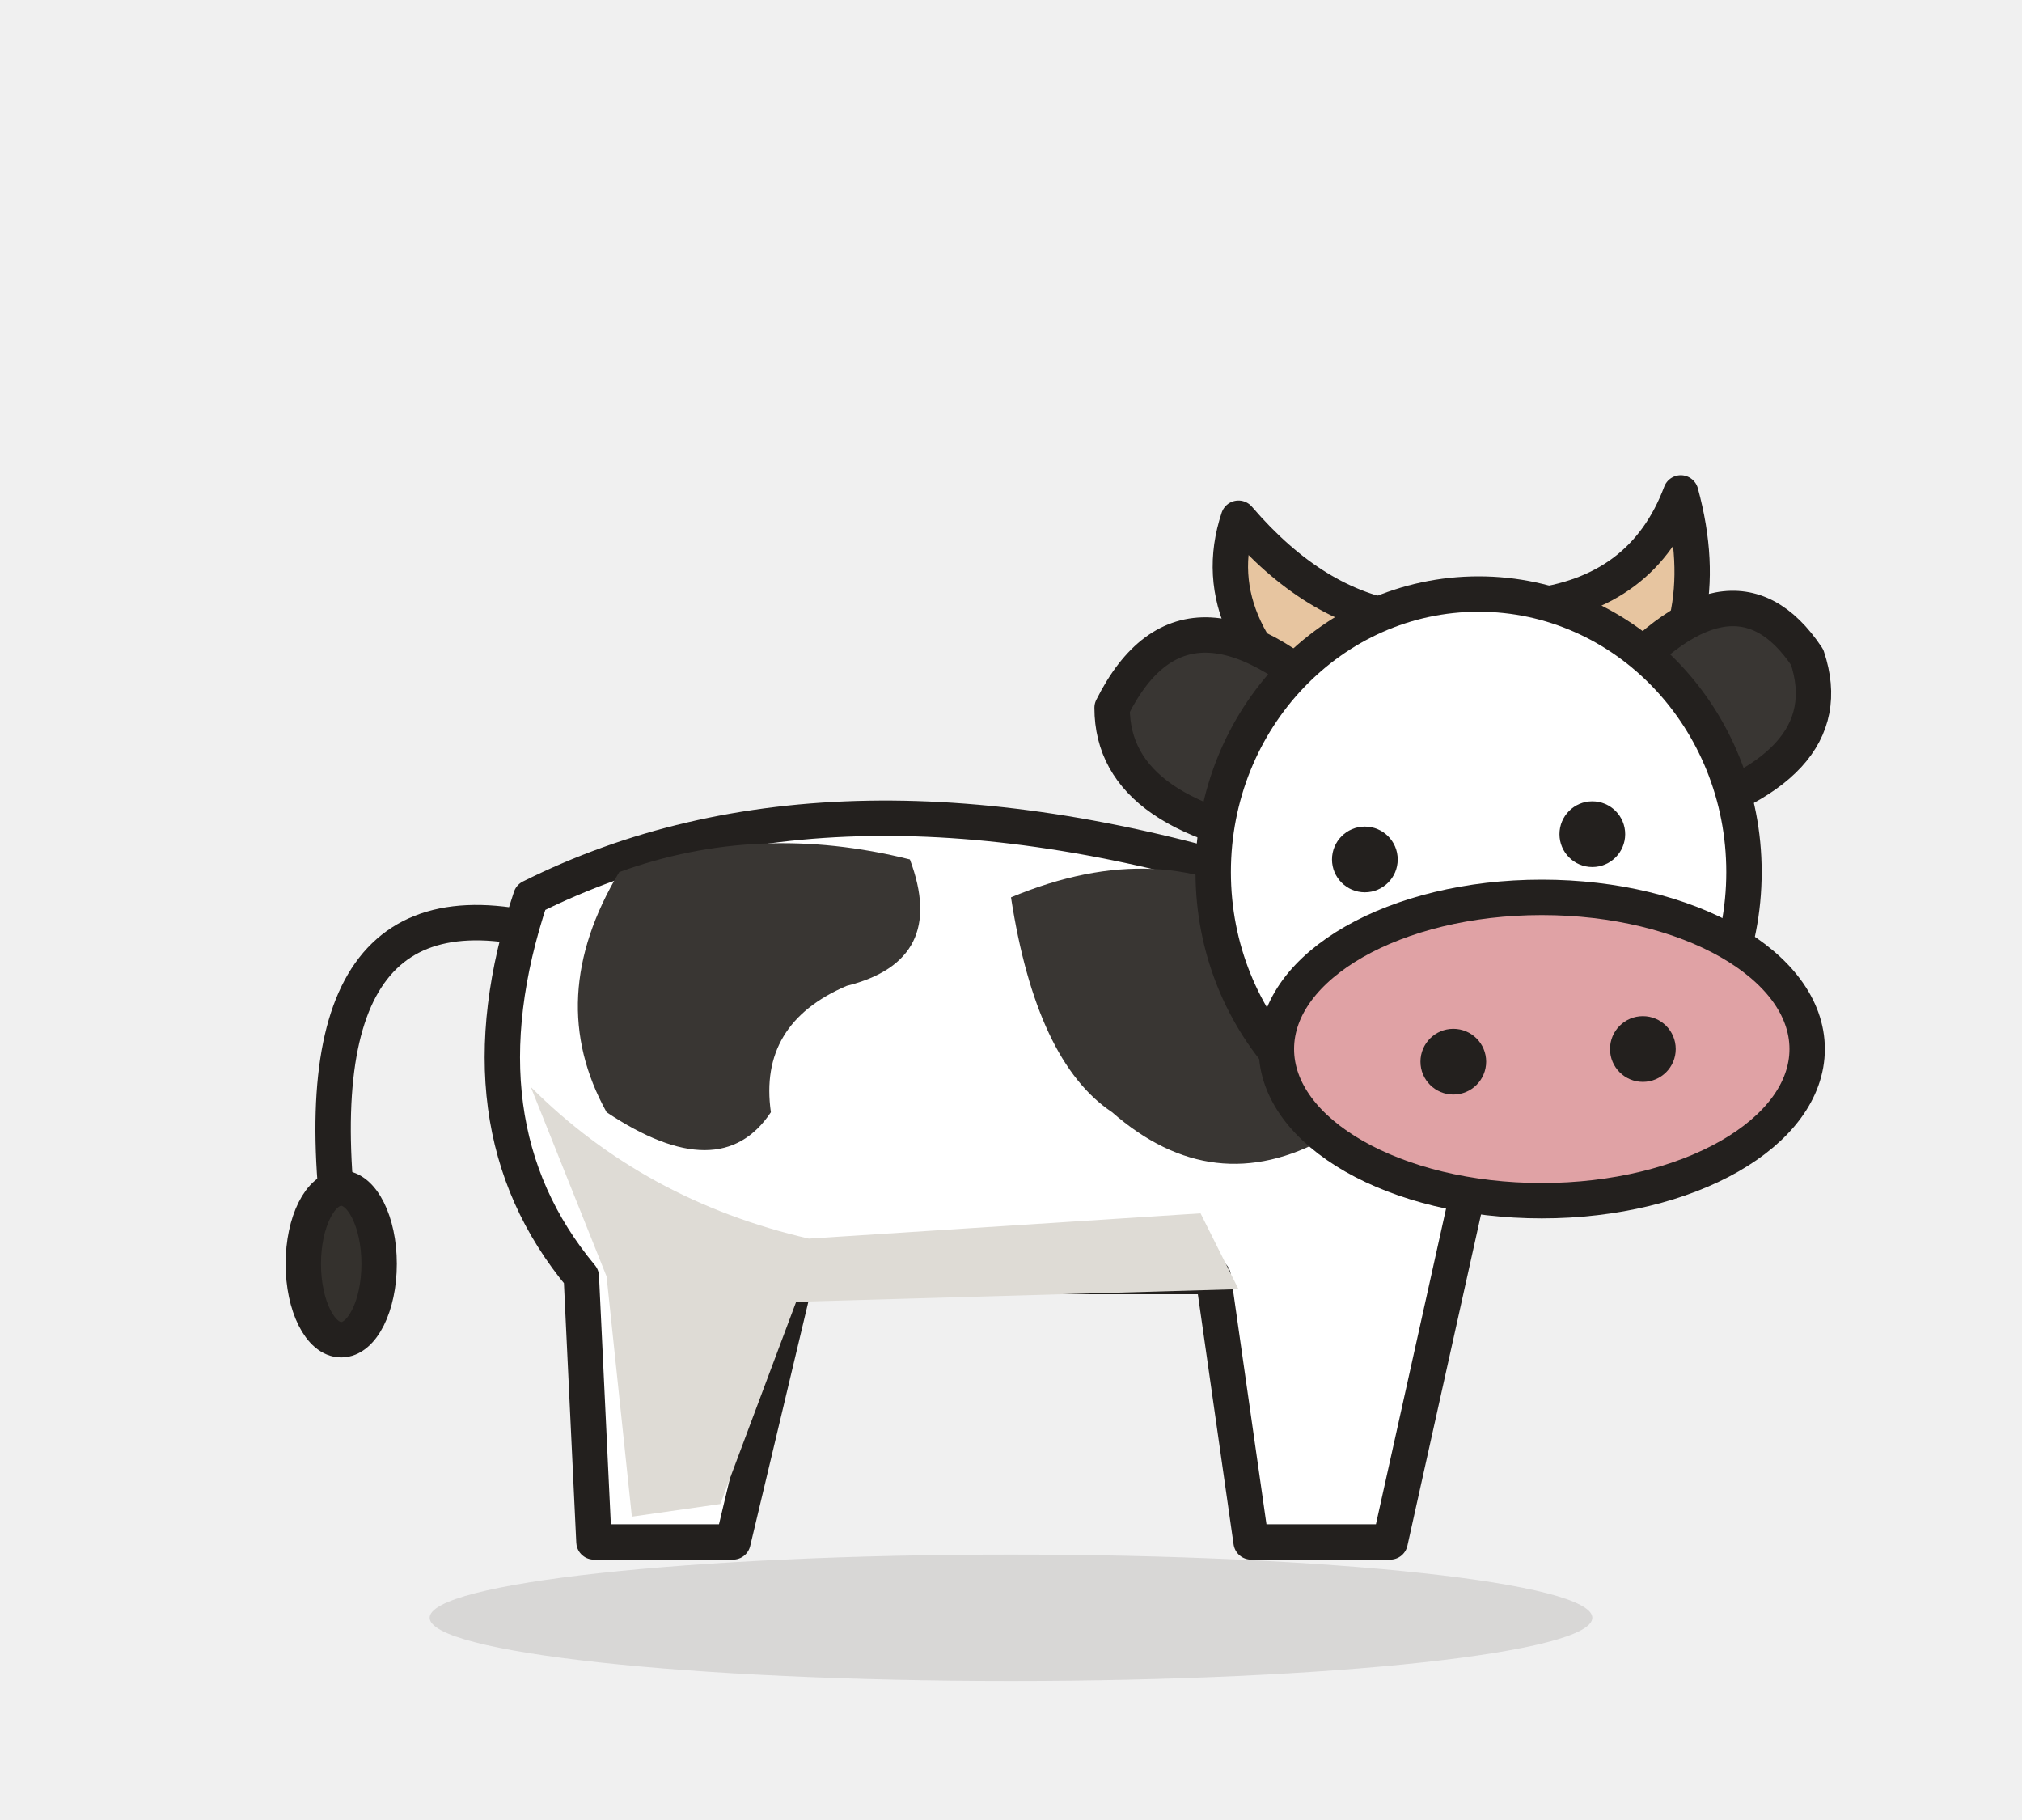
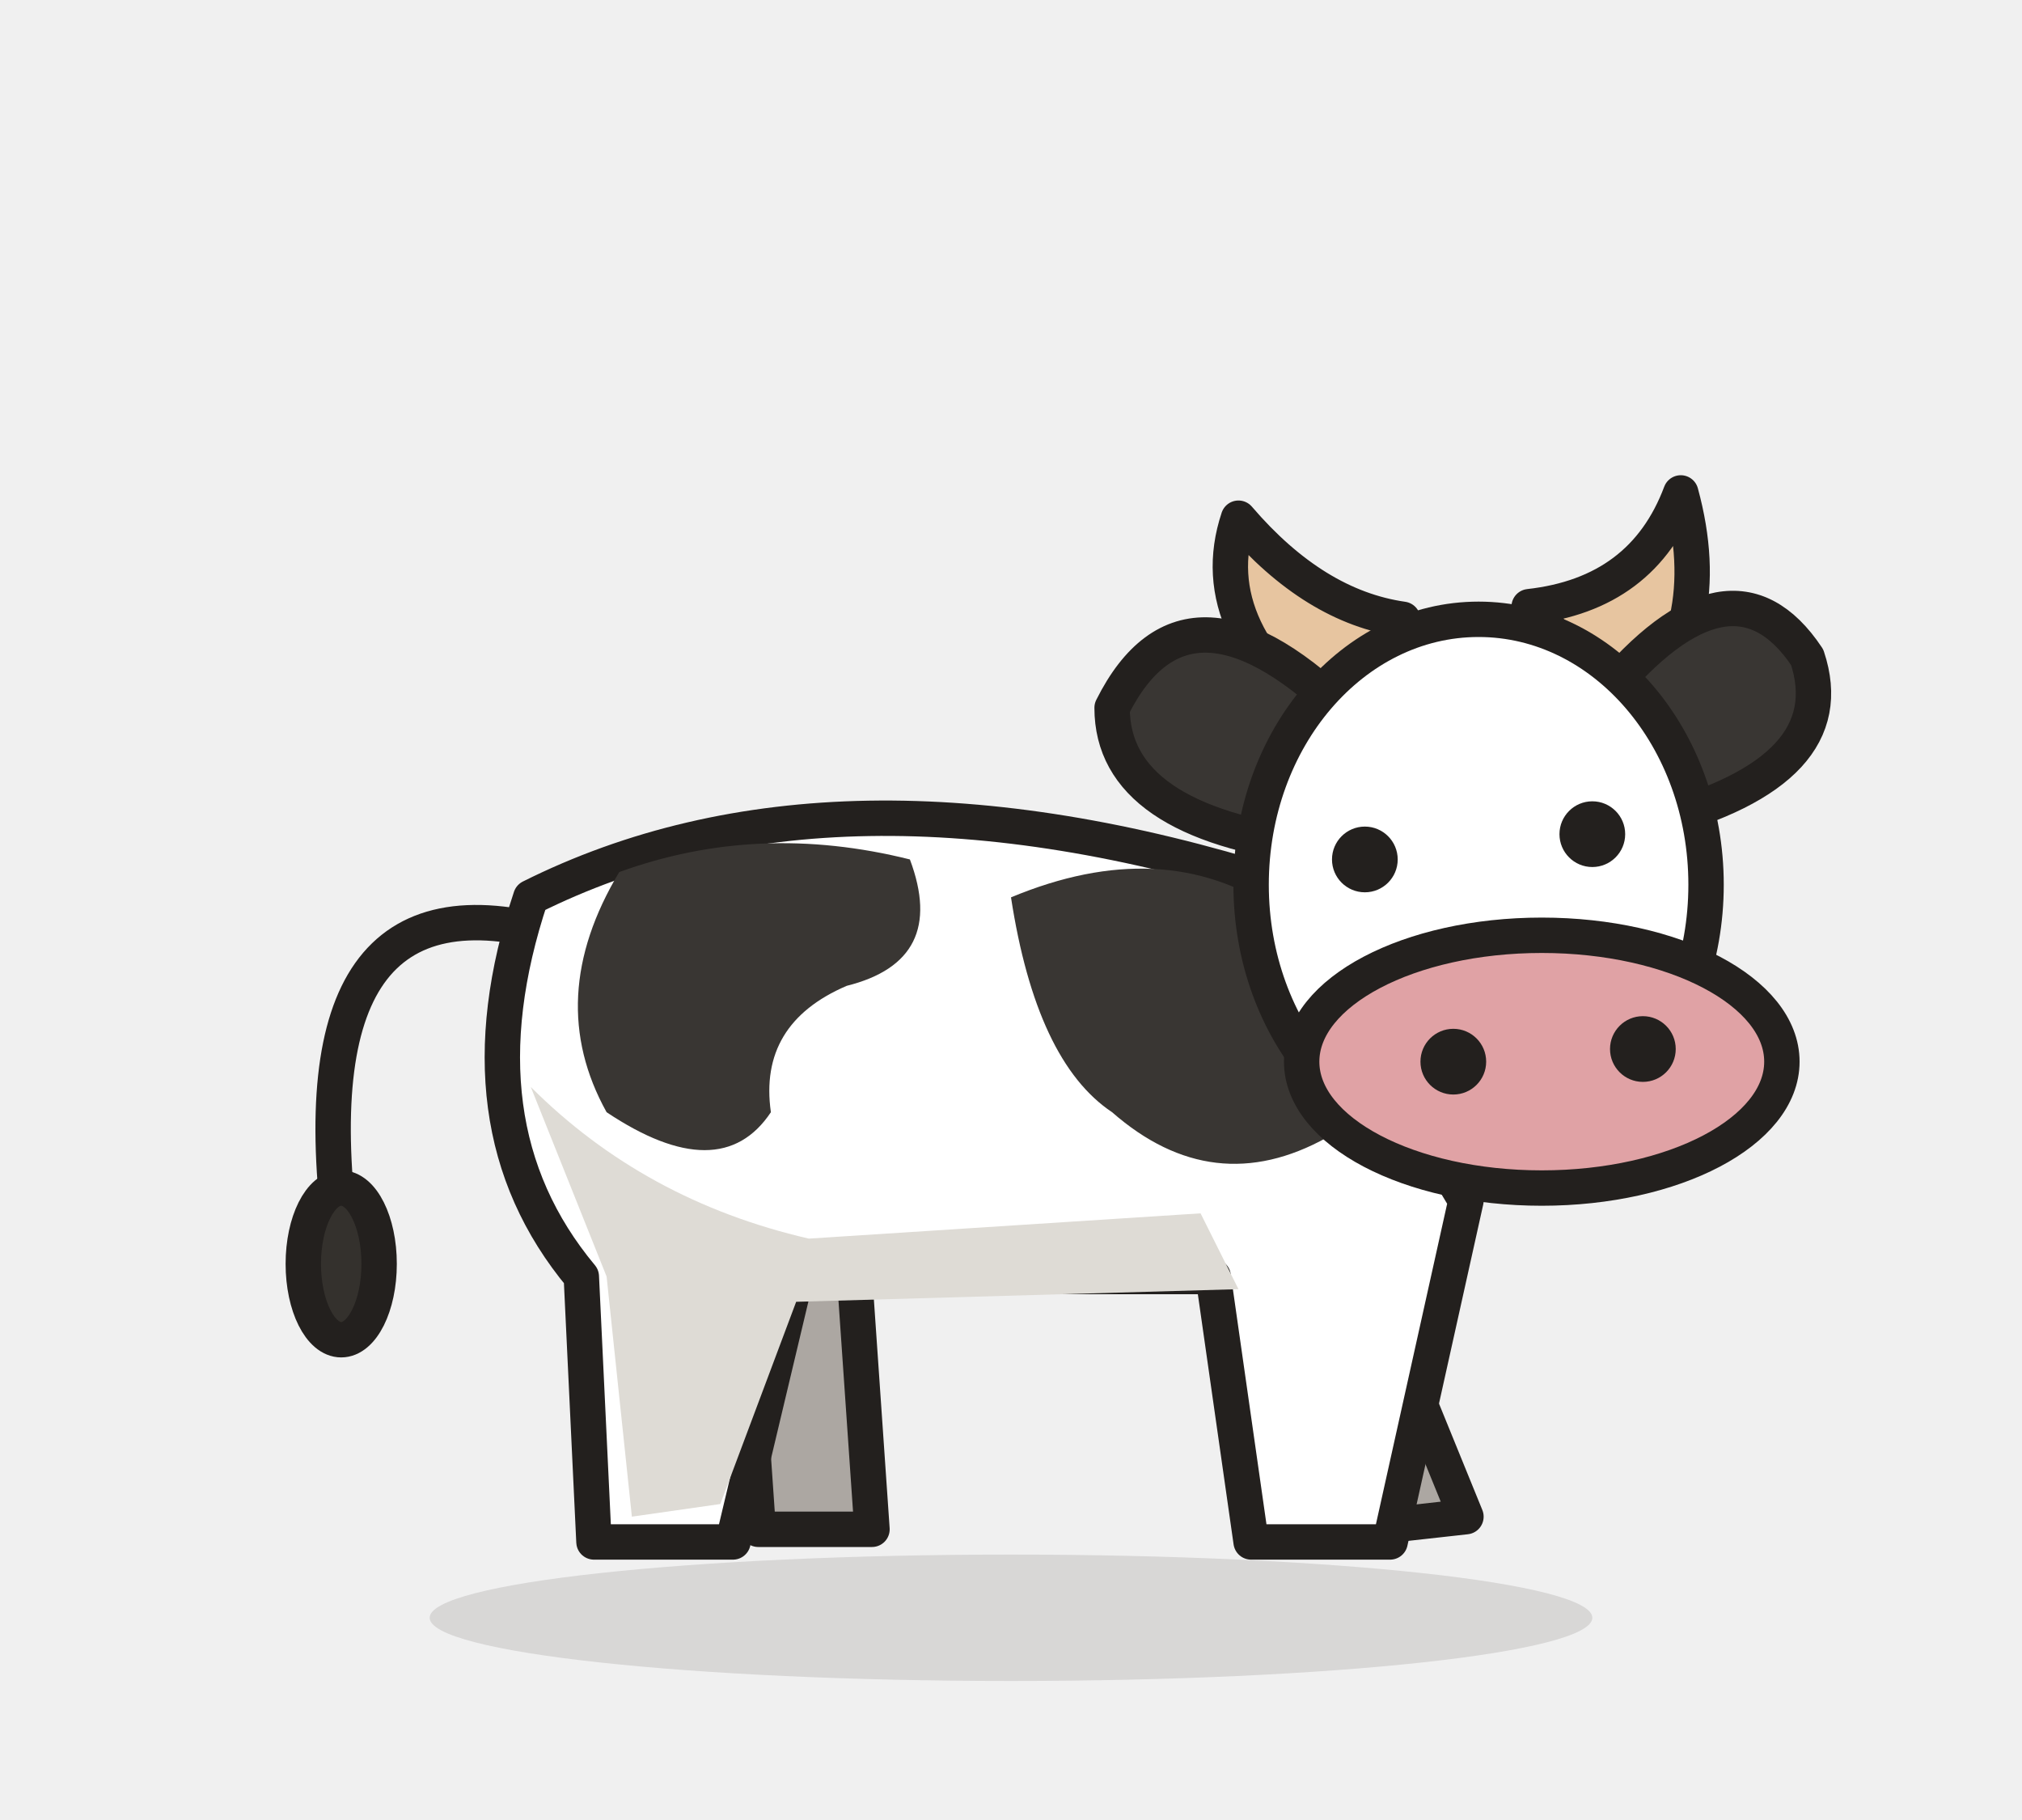
<svg xmlns="http://www.w3.org/2000/svg" viewBox="0 0 160 144" role="img" aria-labelledby="title">
  <g stroke="#23201e" stroke-width="2.8" stroke-linecap="round" stroke-linejoin="round">
    <ellipse cx="80" cy="128" rx="46" ry="5" fill="#342b28" opacity=".13" stroke="none" />
    <path d="M44 74 Q23 68 27 98" fill="none" />
    <ellipse cx="27" cy="100" rx="3" ry="6" fill="#34312d" />
+     <path d="M58 92 L67 92 L69 121 L60 121Z M95 93 L105 93 L116 120 L107 121Z" fill="#aca7a2" />
    <path d="M42 71 Q66 59 101 70 L116 95 L110 122 L99 122 L96 101 L63 101 L58 122 L47 122 L46 101 Q36 89 42 71Z" fill="#fff" />
    <path d="M42 86 Q51 95 64 98 L95 96 L98 102 L63 103 L57 119 L50 120 L48 101Z" fill="#dedbd5" stroke="none" />
    <path d="M49 69 Q60 65 72 68 Q75 76 67 78 Q60 81 61 88 Q57 94 48 88 Q43 79 49 69Z M80 71 Q92 66 101 72 L105 90 Q96 95 88 88 Q82 84 80 71Z" fill="#393633" stroke="none" />
    <path d="M106 58 Q95 50 98 41 Q104 48 111 49 M121 48 Q130 47 133 39 Q136 50 129 57Z" fill="#e7c5a0" />
    <path d="M107 57 Q94 44 88 56 Q88 65 104 67 M127 55 Q137 43 143 52 Q146 61 131 65Z" fill="#393633" />
-     <ellipse cx="117" cy="69" rx="21" ry="22" fill="#fff" />
-     <ellipse cx="122" cy="83" rx="21" ry="12" fill="#e0a2a5" />
+     <ellipse cx="117" cy="70" rx="18" ry="21" fill="#fff" />
+     <ellipse cx="122" cy="84" rx="19" ry="10" fill="#e0a2a5" />
    <circle cx="108" cy="68" r="2.6" fill="#23201e" stroke="none" />
    <circle cx="126" cy="66" r="2.6" fill="#23201e" stroke="none" />
    <circle cx="115" cy="84" r="2.6" fill="#23201e" stroke="none" />
    <circle cx="130" cy="83" r="2.6" fill="#23201e" stroke="none" />
  </g>
</svg>
